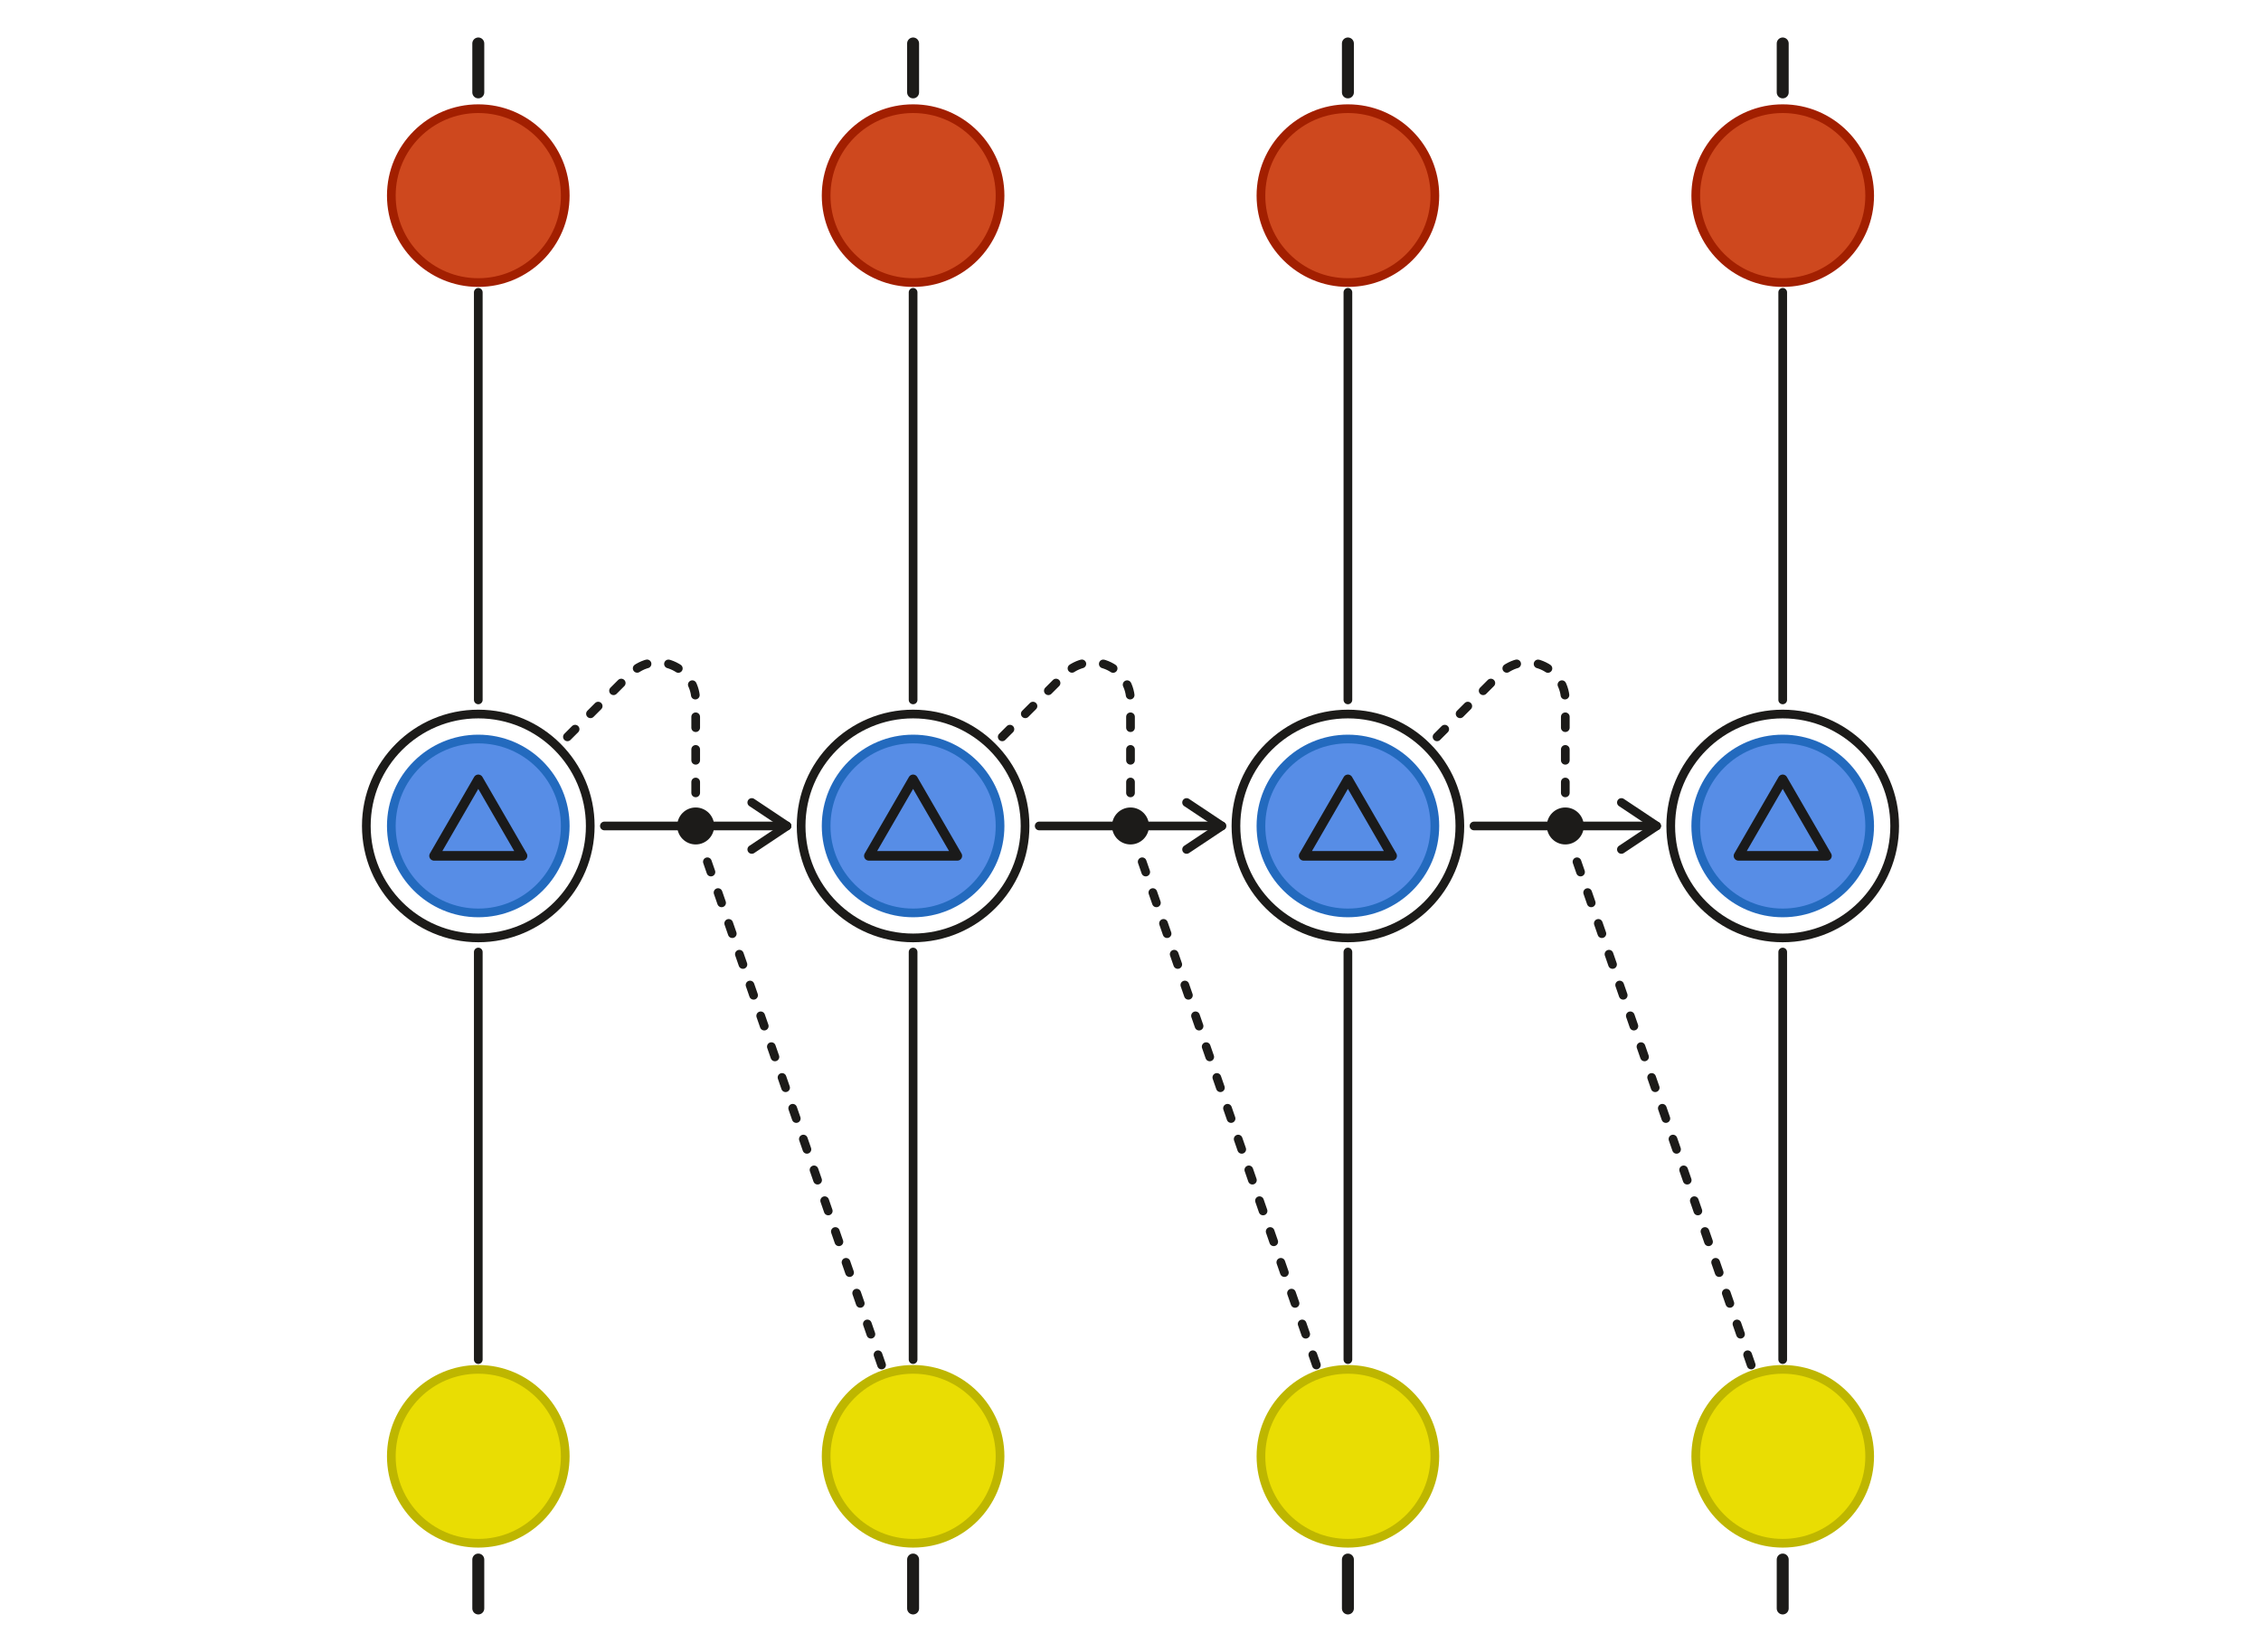
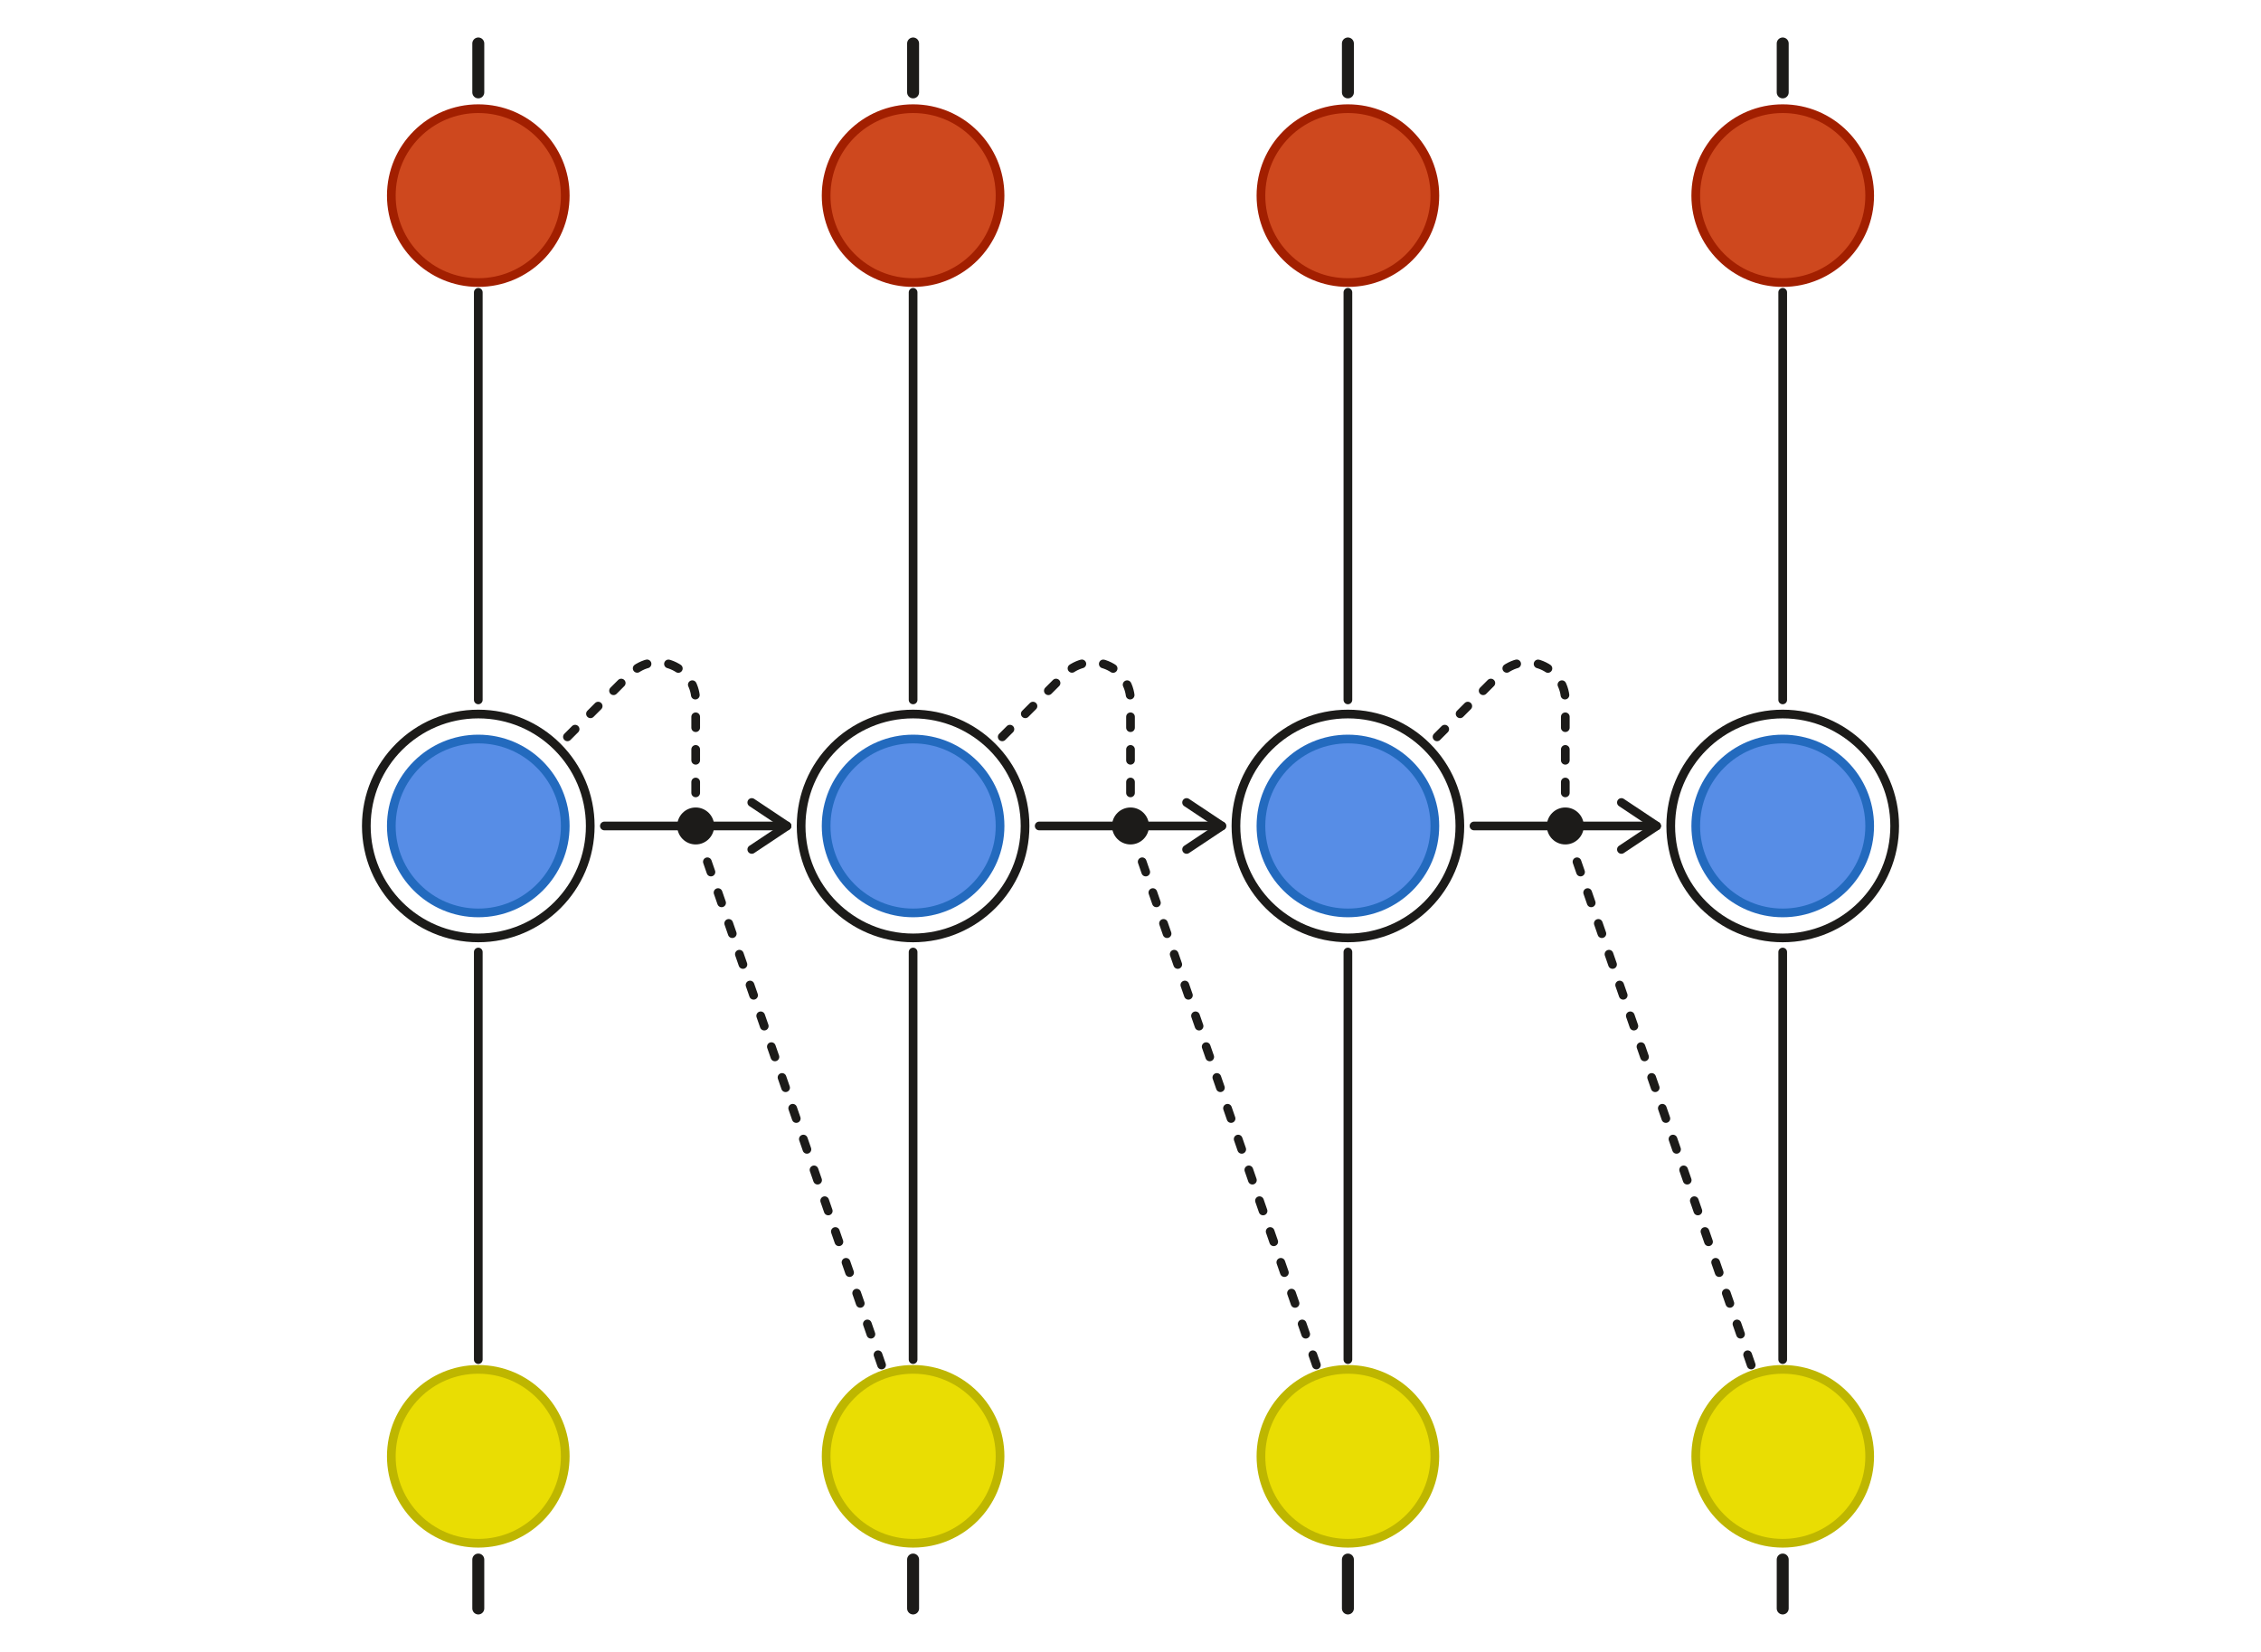
<svg xmlns="http://www.w3.org/2000/svg" viewBox="0 0 208 152" width="416" height="304" role="img">
  <defs>
    <marker id="arr-gru" viewBox="0 0 10 10" refX="8" refY="5" markerUnits="userSpaceOnUse" markerWidth="5.4" markerHeight="5.4" orient="auto-start-reverse">
      <path d="M2 1L8 5L2 9" fill="none" stroke="#1C1B19" stroke-width="1.481" stroke-linecap="round" stroke-linejoin="round" />
    </marker>
  </defs>
  <g fill="none" stroke="#1C1B19" stroke-width="0.8" stroke-linecap="round" stroke-linejoin="round">
    <line x1="44" y1="125.1" x2="44" y2="87.6" />
    <line x1="84" y1="125.1" x2="84" y2="87.6" />
    <line x1="124" y1="125.1" x2="124" y2="87.6" />
    <line x1="164" y1="125.1" x2="164" y2="87.6" />
    <line x1="44" y1="64.4" x2="44" y2="26.9" />
    <line x1="84" y1="64.4" x2="84" y2="26.9" />
    <line x1="124" y1="64.4" x2="124" y2="26.9" />
    <line x1="164" y1="64.4" x2="164" y2="26.9" />
  </g>
  <g fill="none" stroke="#1C1B19" stroke-width="0.8" stroke-linecap="round" stroke-linejoin="round" stroke-dasharray="1 2">
    <line x1="81.1" y1="125.6" x2="64.8" y2="78.5" />
    <path d="M52.2,67.8 L58.1,61.9 A3.5,3.5 0 0 1 64,64.3 L64,73.4" />
    <line x1="121.1" y1="125.6" x2="104.8" y2="78.5" />
    <path d="M92.2,67.8 L98.1,61.9 A3.5,3.5 0 0 1 104,64.3 L104,73.4" />
    <line x1="161.1" y1="125.6" x2="144.8" y2="78.5" />
    <path d="M132.2,67.8 L138.1,61.9 A3.5,3.5 0 0 1 144,64.3 L144,73.4" />
  </g>
  <g fill="none" stroke="#1C1B19" stroke-width="0.8" stroke-linecap="round" stroke-linejoin="round">
    <line x1="55.6" y1="76" x2="72.4" y2="76" marker-end="url(#arr-gru)" />
    <line x1="95.6" y1="76" x2="112.4" y2="76" marker-end="url(#arr-gru)" />
    <line x1="135.6" y1="76" x2="152.4" y2="76" marker-end="url(#arr-gru)" />
  </g>
  <g fill="#1C1B19">
    <circle cx="64" cy="76" r="1.7" />
    <circle cx="104" cy="76" r="1.7" />
    <circle cx="144" cy="76" r="1.7" />
  </g>
  <circle cx="44" cy="134" r="8" fill="#E9DD03" stroke="#BEB600" stroke-width="0.8" />
  <g stroke="#1C1B19" stroke-width="1.1" stroke-linecap="round">
    <line x1="44" y1="143.5" x2="44" y2="148" />
  </g>
  <circle cx="84" cy="134" r="8" fill="#E9DD03" stroke="#BEB600" stroke-width="0.8" />
  <g stroke="#1C1B19" stroke-width="1.1" stroke-linecap="round">
    <line x1="84" y1="143.5" x2="84" y2="148" />
  </g>
  <circle cx="124" cy="134" r="8" fill="#E9DD03" stroke="#BEB600" stroke-width="0.8" />
  <g stroke="#1C1B19" stroke-width="1.1" stroke-linecap="round">
    <line x1="124" y1="143.5" x2="124" y2="148" />
  </g>
  <circle cx="164" cy="134" r="8" fill="#E9DD03" stroke="#BEB600" stroke-width="0.8" />
  <g stroke="#1C1B19" stroke-width="1.1" stroke-linecap="round">
    <line x1="164" y1="143.5" x2="164" y2="148" />
  </g>
  <circle cx="44" cy="76" r="8" fill="#578DE6" stroke="#236ABE" stroke-width="0.8" />
-   <g fill="none" stroke="#1A1A1A" stroke-width="0.8" stroke-linejoin="round" transform="translate(44 76) scale(1.1) translate(-44 -76)">
-     <polygon points="44,72.1 47.7,78.5 40.3,78.5" />
-   </g>
  <circle cx="44" cy="76" r="10.3" fill="none" stroke="#1C1B19" stroke-width="0.8" />
  <circle cx="84" cy="76" r="8" fill="#578DE6" stroke="#236ABE" stroke-width="0.8" />
-   <g fill="none" stroke="#1A1A1A" stroke-width="0.8" stroke-linejoin="round" transform="translate(84 76) scale(1.1) translate(-84 -76)">
-     <polygon points="84,72.1 87.7,78.5 80.3,78.5" />
-   </g>
  <circle cx="84" cy="76" r="10.3" fill="none" stroke="#1C1B19" stroke-width="0.8" />
  <circle cx="124" cy="76" r="8" fill="#578DE6" stroke="#236ABE" stroke-width="0.8" />
-   <g fill="none" stroke="#1A1A1A" stroke-width="0.8" stroke-linejoin="round" transform="translate(124 76) scale(1.1) translate(-124 -76)">
-     <polygon points="124,72.1 127.7,78.5 120.3,78.5" />
-   </g>
  <circle cx="124" cy="76" r="10.3" fill="none" stroke="#1C1B19" stroke-width="0.8" />
  <circle cx="164" cy="76" r="8" fill="#578DE6" stroke="#236ABE" stroke-width="0.8" />
-   <g fill="none" stroke="#1A1A1A" stroke-width="0.8" stroke-linejoin="round" transform="translate(164 76) scale(1.1) translate(-164 -76)">
-     <polygon points="164,72.1 167.7,78.5 160.3,78.5" />
-   </g>
  <circle cx="164" cy="76" r="10.3" fill="none" stroke="#1C1B19" stroke-width="0.8" />
  <circle cx="44" cy="18" r="8" fill="#CE481E" stroke="#A21F00" stroke-width="0.8" />
  <g stroke="#1C1B19" stroke-width="1.1" stroke-linecap="round">
    <line x1="44" y1="8.5" x2="44" y2="4" />
  </g>
  <circle cx="84" cy="18" r="8" fill="#CE481E" stroke="#A21F00" stroke-width="0.8" />
  <g stroke="#1C1B19" stroke-width="1.1" stroke-linecap="round">
    <line x1="84" y1="8.5" x2="84" y2="4" />
  </g>
  <circle cx="124" cy="18" r="8" fill="#CE481E" stroke="#A21F00" stroke-width="0.8" />
  <g stroke="#1C1B19" stroke-width="1.1" stroke-linecap="round">
    <line x1="124" y1="8.5" x2="124" y2="4" />
  </g>
  <circle cx="164" cy="18" r="8" fill="#CE481E" stroke="#A21F00" stroke-width="0.8" />
  <g stroke="#1C1B19" stroke-width="1.1" stroke-linecap="round">
    <line x1="164" y1="8.5" x2="164" y2="4" />
  </g>
</svg>
